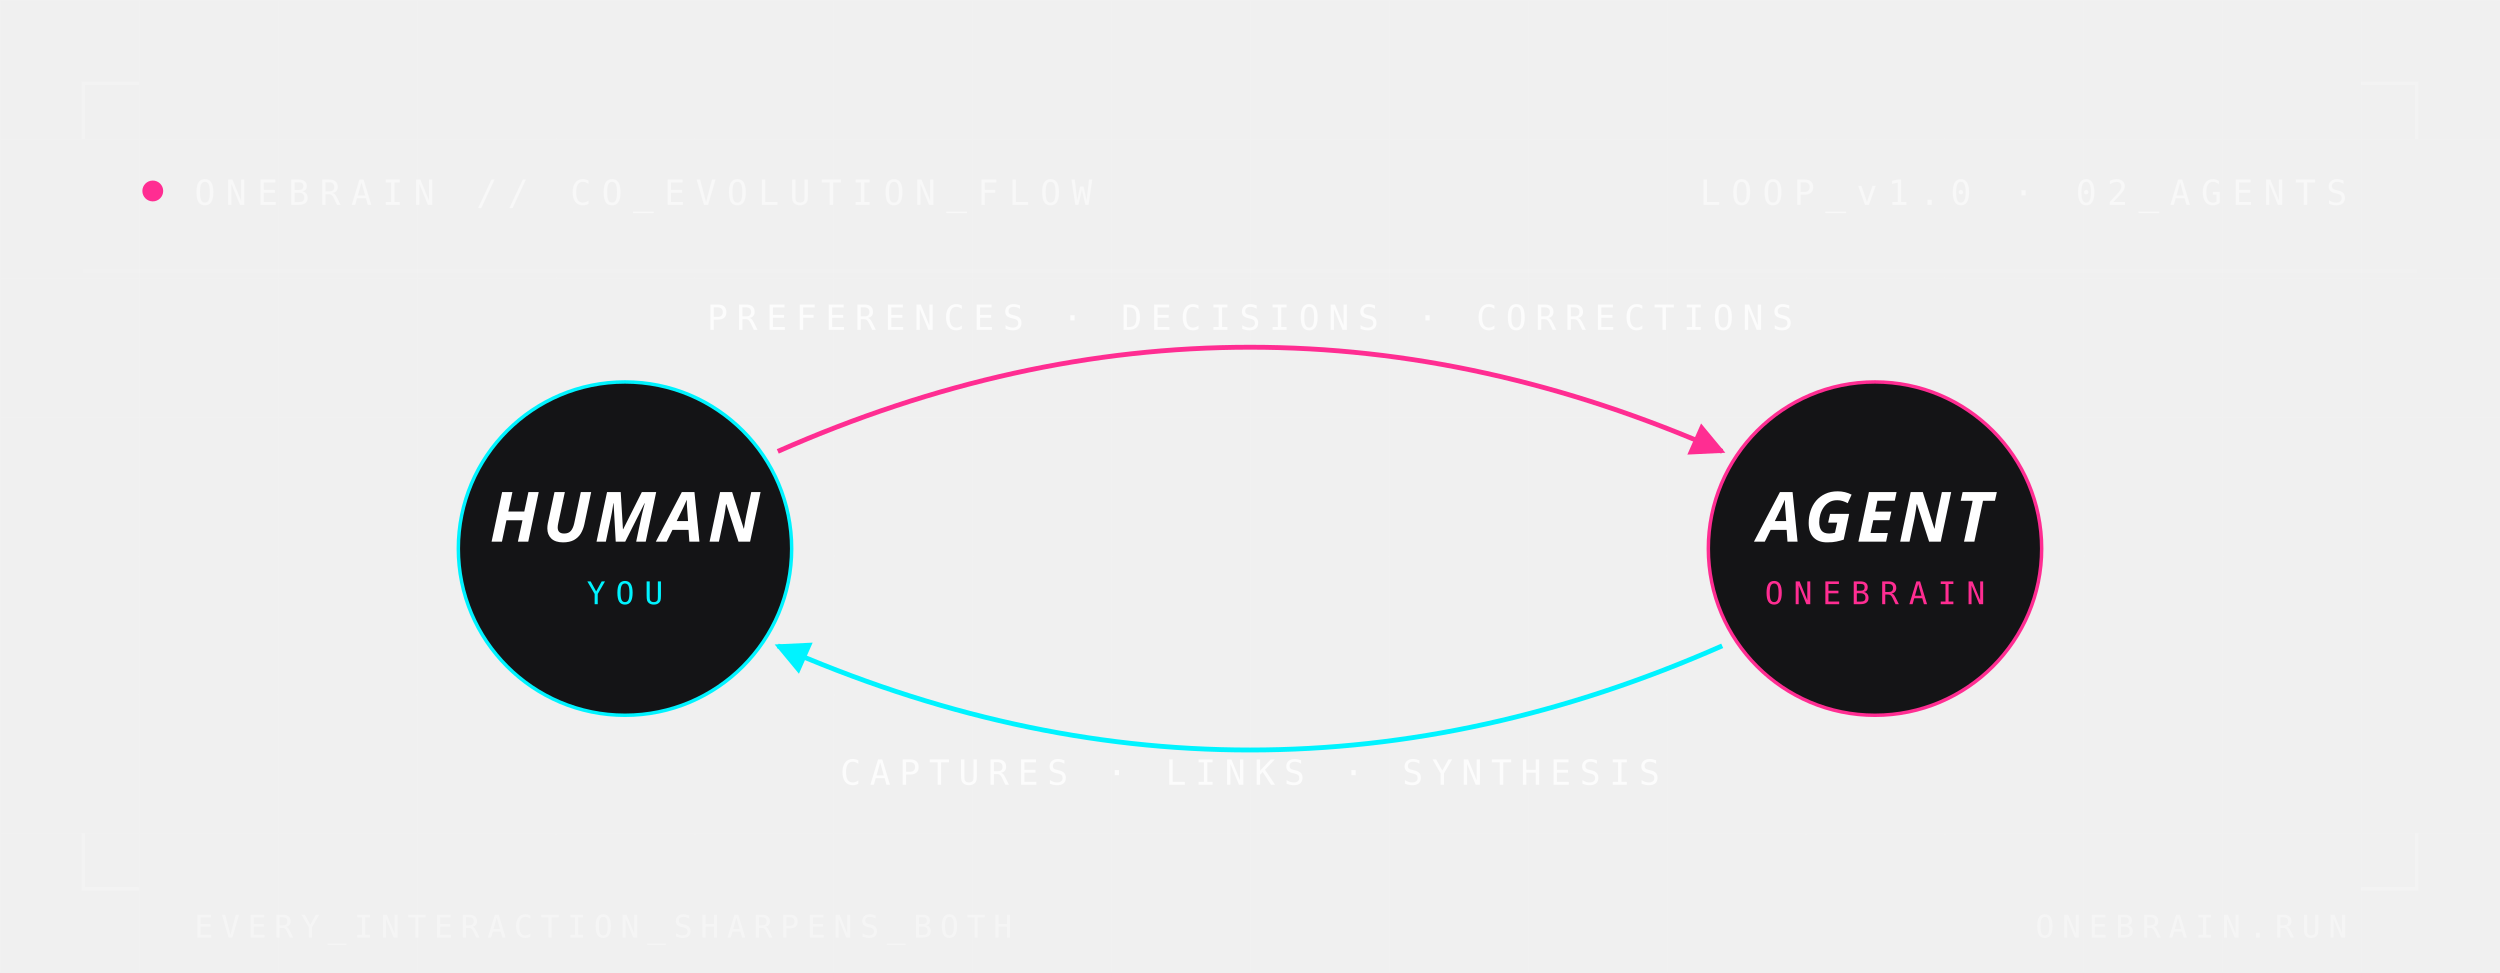
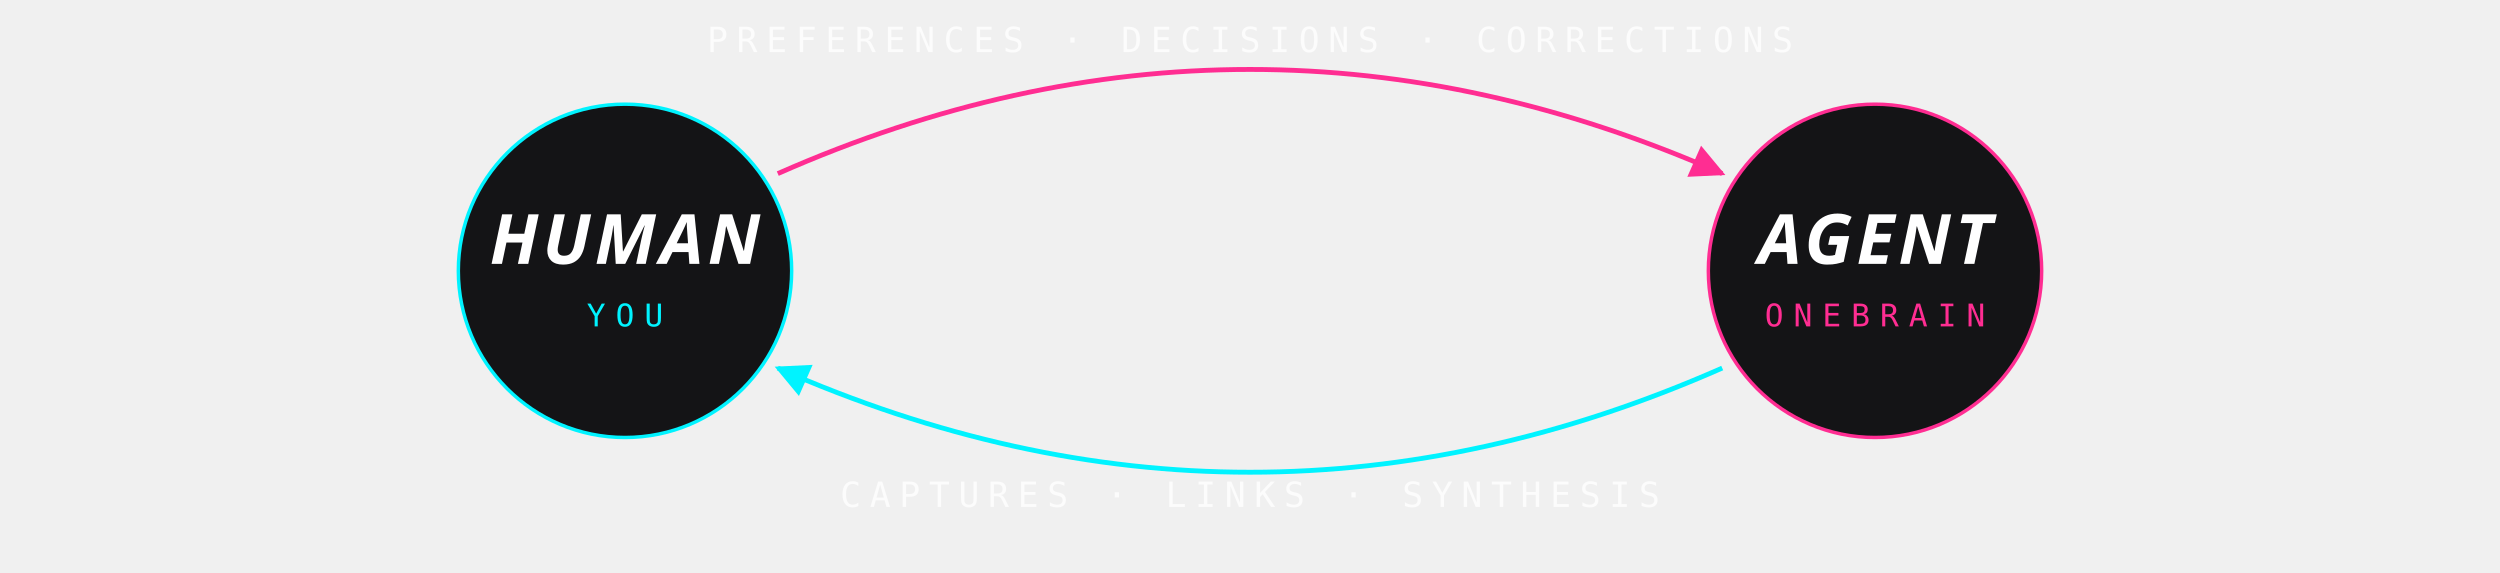
- <svg xmlns="http://www.w3.org/2000/svg" viewBox="0 0 720 280" width="720" height="280" role="img" aria-labelledby="title desc" font-family="'Chakra Petch', 'Inter', ui-sans-serif, system-ui, sans-serif">
+ <svg xmlns="http://www.w3.org/2000/svg" viewBox="0 80 720 165" width="720" height="165" role="img" aria-labelledby="title desc" font-family="'Chakra Petch', 'Inter', ui-sans-serif, system-ui, sans-serif">
  <style>
    .text-strong { fill: #ffffff; }
    .text-soft   { fill: rgba(255,255,255,0.78); }
    .text-fade   { fill: rgba(255,255,255,0.50); }
    .text-mute   { fill: rgba(255,255,255,0.35); }
    .frame-corner { stroke: rgba(255,255,255,0.22); }
    .grid-line    { stroke: rgba(255,255,255,0.06); }
    .divider      { stroke: rgba(255,255,255,0.10); }

    .arc-down   { animation: arc-pulse 5s linear infinite; }
    .arc-up     { animation: arc-pulse 5s linear infinite; animation-delay: 2.5s; }
    @keyframes arc-pulse {
      0%, 35%, 100% { opacity: 0.5; }
      8%            { opacity: 1; }
    }

    .core-h { animation: core-h-breathe 6s ease-in-out infinite; transform-origin: 0 0; }
    .core-a { animation: core-a-breathe 6s ease-in-out infinite; animation-delay: 3s; transform-origin: 0 0; }
    @keyframes core-h-breathe {
      0%, 100% { stroke-width: 1.5; stroke-opacity: 0.65; }
      50%      { stroke-width: 2.5; stroke-opacity: 1.0; }
    }
    @keyframes core-a-breathe {
      0%, 100% { stroke-width: 1.5; stroke-opacity: 0.65; }
      50%      { stroke-width: 2.5; stroke-opacity: 1.0; }
    }

    @media (prefers-reduced-motion: reduce) {
      .arc-down, .arc-up, .core-h, .core-a { animation: none; opacity: 0.7; }
    }
  </style>
  <defs>
    <pattern id="grid-pattern" width="40" height="40" patternUnits="userSpaceOnUse">
      <path d="M 40 0 L 0 0 0 40" fill="none" class="grid-line" stroke-width="0.5" />
    </pattern>
    <marker id="ah-pink" viewBox="0 0 10 10" refX="9" refY="5" markerWidth="7" markerHeight="7" orient="auto-start-reverse">
      <path d="M 0 0 L 10 5 L 0 10 z" fill="#ff2d92" />
    </marker>
    <marker id="ah-cyan" viewBox="0 0 10 10" refX="9" refY="5" markerWidth="7" markerHeight="7" orient="auto-start-reverse">
      <path d="M 0 0 L 10 5 L 0 10 z" fill="#00f3ff" />
    </marker>
  </defs>
-   <rect width="720" height="280" fill="url(#grid-pattern)" />
-   <g class="frame-corner" stroke-width="1" fill="none">
-     <path d="M 24 40 L 24 24 L 40 24" />
-     <path d="M 680 24 L 696 24 L 696 40" />
-     <path d="M 696 240 L 696 256 L 680 256" />
-     <path d="M 40 256 L 24 256 L 24 240" />
-   </g>
-   <g font-family="'JetBrains Mono', ui-monospace, monospace" font-size="10" letter-spacing="0.3em">
-     <circle cx="44" cy="55" r="3" fill="#ff2d92" />
-     <text x="56" y="59" class="text-fade">ONEBRAIN // CO_EVOLUTION_FLOW</text>
-     <text x="676" y="59" text-anchor="end" class="text-fade">LOOP_v1.0 · 02_AGENTS</text>
-   </g>
-   <line x1="24" y1="78" x2="696" y2="78" class="divider" stroke-width="1" />
  <g transform="translate(180,158)">
    <circle class="core-h" cx="0" cy="0" r="48" fill="rgba(2,2,4,0.92)" stroke="#00f3ff" />
    <text x="0" y="-2" text-anchor="middle" font-family="'Chakra Petch', sans-serif" font-style="italic" font-weight="700" font-size="20" letter-spacing="0.06em" class="text-strong">HUMAN</text>
    <text x="0" y="16" text-anchor="middle" font-family="'JetBrains Mono', monospace" font-size="9" letter-spacing="0.32em" fill="#00f3ff">YOU</text>
  </g>
  <g transform="translate(540,158)">
    <circle class="core-a" cx="0" cy="0" r="48" fill="rgba(2,2,4,0.92)" stroke="#ff2d92" />
    <text x="0" y="-2" text-anchor="middle" font-family="'Chakra Petch', sans-serif" font-style="italic" font-weight="700" font-size="20" letter-spacing="0.06em" class="text-strong">AGENT</text>
    <text x="0" y="16" text-anchor="middle" font-family="'JetBrains Mono', monospace" font-size="9" letter-spacing="0.32em" fill="#ff2d92">ONEBRAIN</text>
  </g>
  <g class="arc-down">
    <path d="M 224 130 Q 360 70 496 130" fill="none" stroke="#ff2d92" stroke-width="1.4" marker-end="url(#ah-pink)" />
    <text x="360" y="95" text-anchor="middle" font-family="'JetBrains Mono', monospace" font-size="10" letter-spacing="0.25em" class="text-soft">PREFERENCES · DECISIONS · CORRECTIONS</text>
  </g>
  <g class="arc-up">
    <path d="M 496 186 Q 360 246 224 186" fill="none" stroke="#00f3ff" stroke-width="1.4" marker-end="url(#ah-cyan)" />
    <text x="360" y="226" text-anchor="middle" font-family="'JetBrains Mono', monospace" font-size="10" letter-spacing="0.25em" class="text-soft">CAPTURES · LINKS · SYNTHESIS</text>
  </g>
-   <g font-family="'JetBrains Mono', ui-monospace, monospace" font-size="9" letter-spacing="0.25em">
-     <text x="56" y="270" class="text-mute">EVERY_INTERACTION_SHARPENS_BOTH</text>
-     <text x="676" y="270" text-anchor="end" class="text-mute">ONEBRAIN.RUN</text>
-   </g>
</svg>
